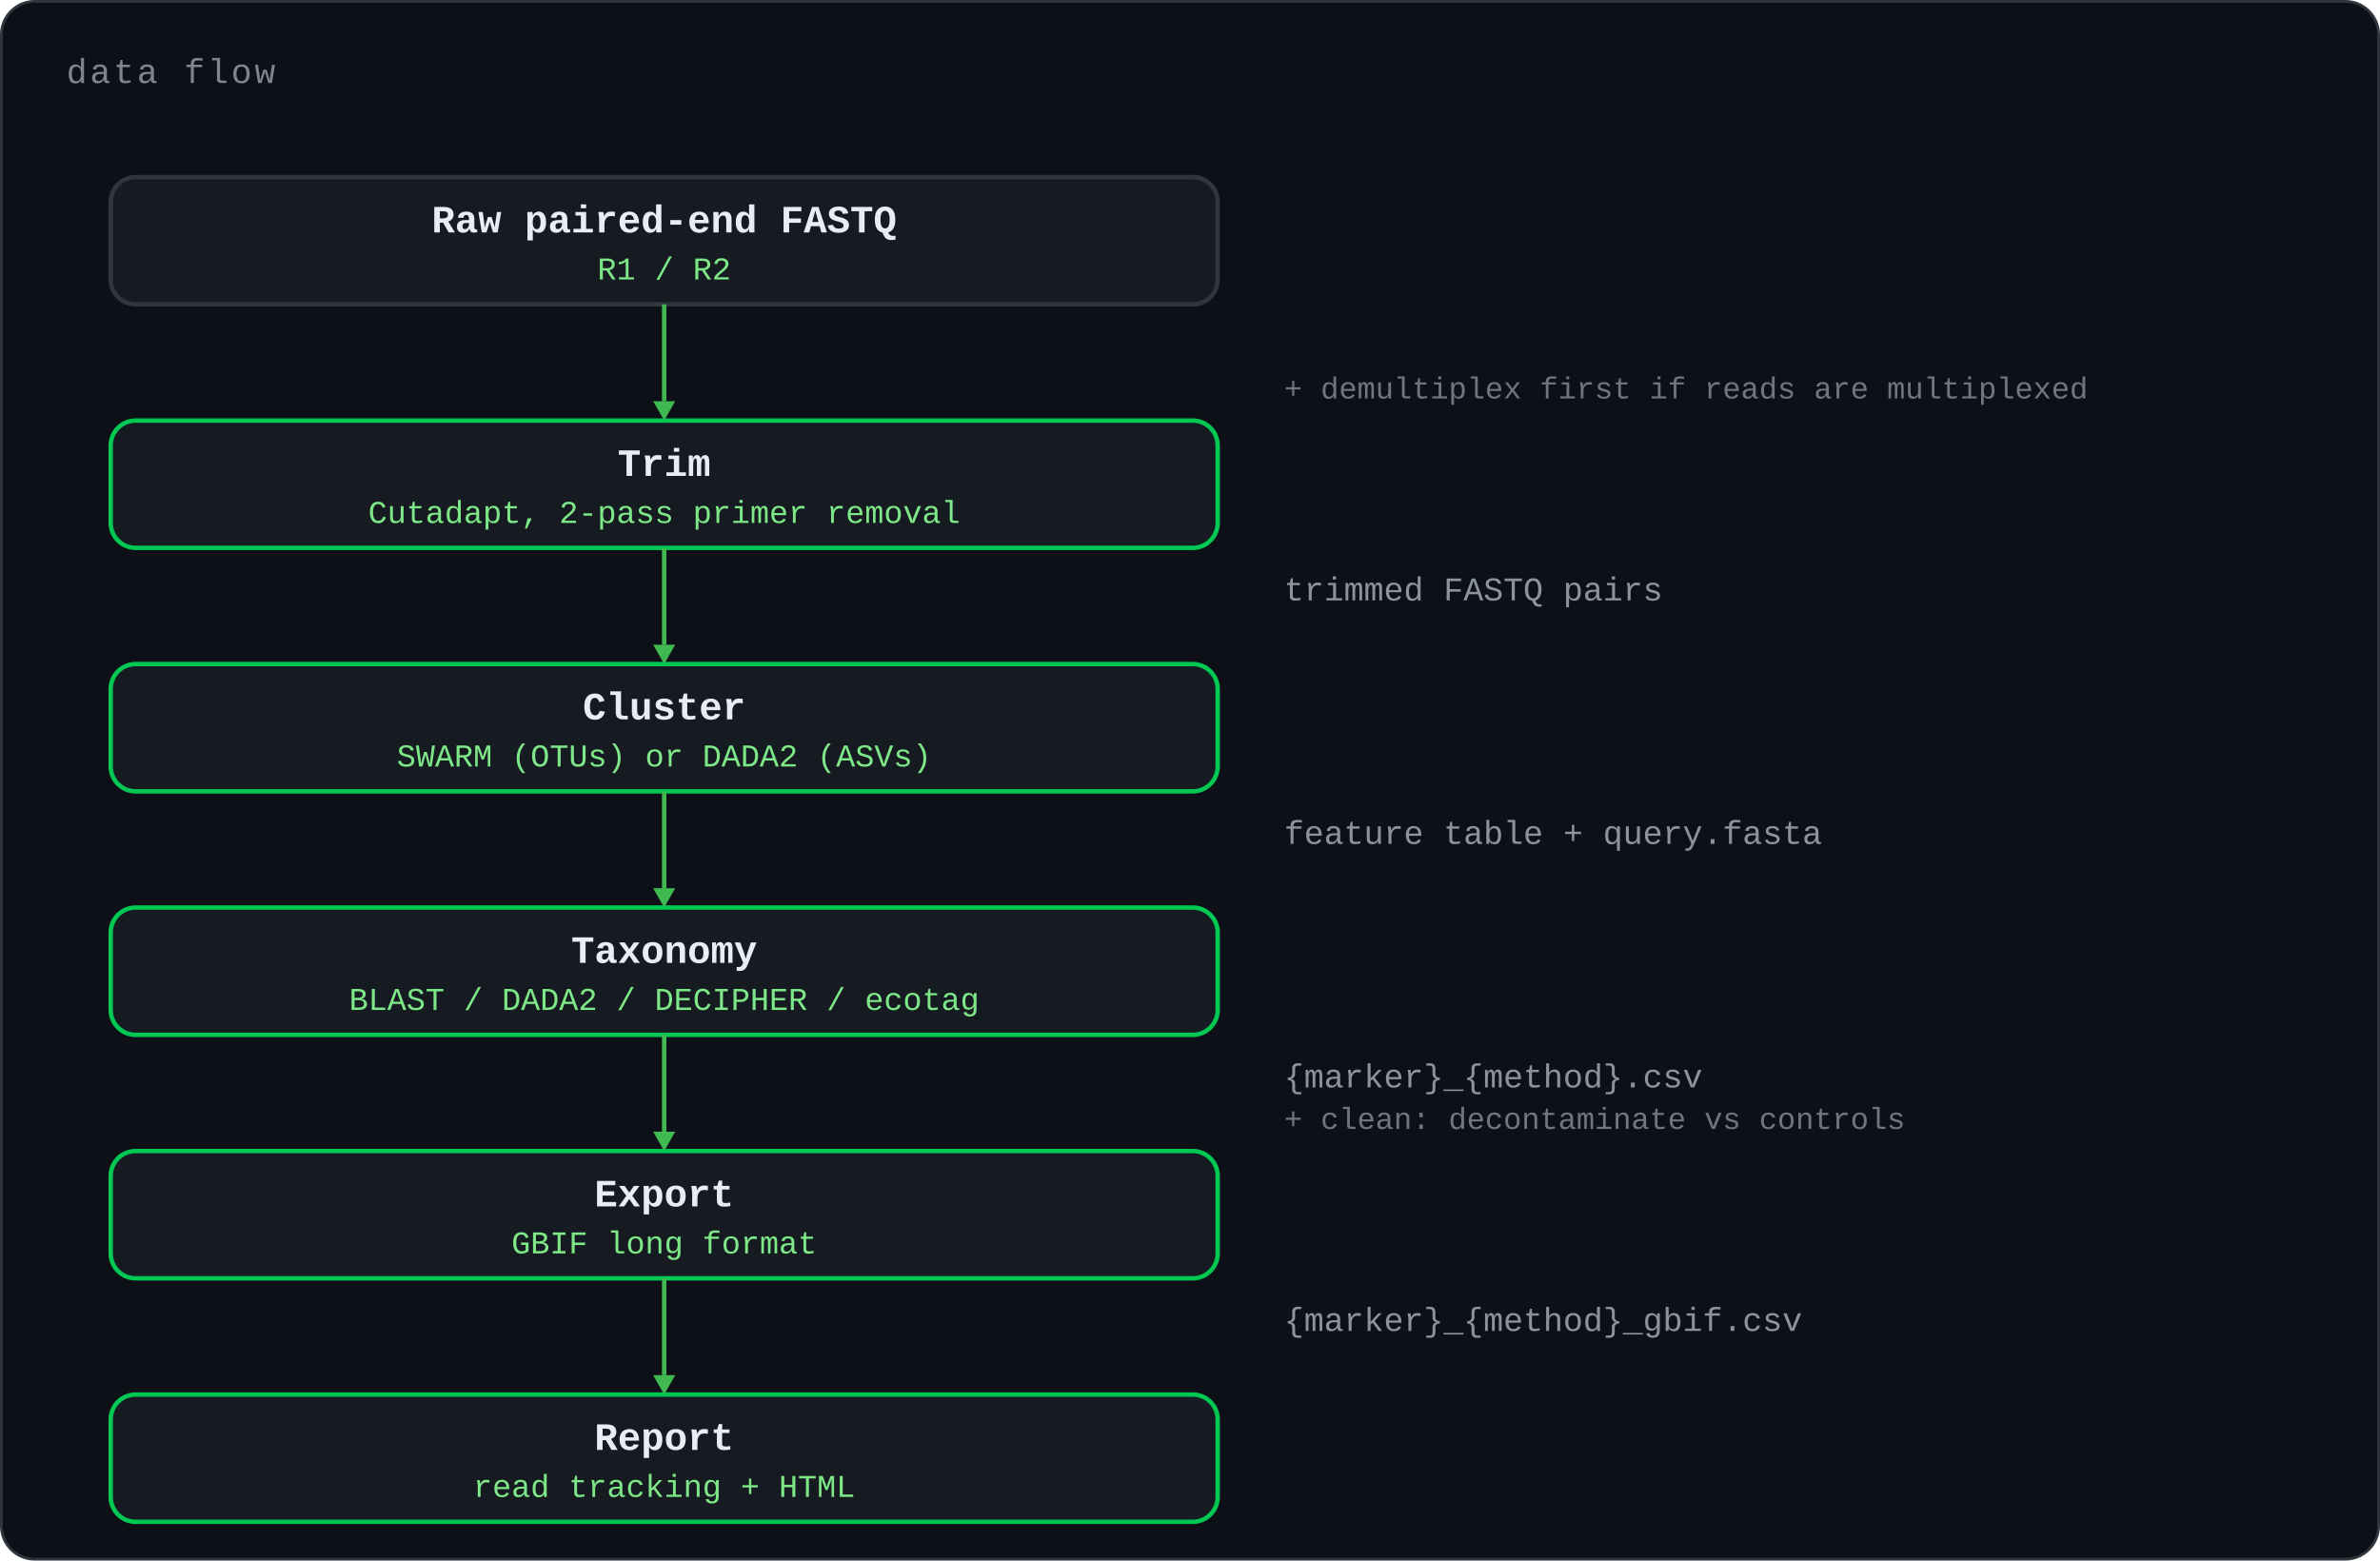
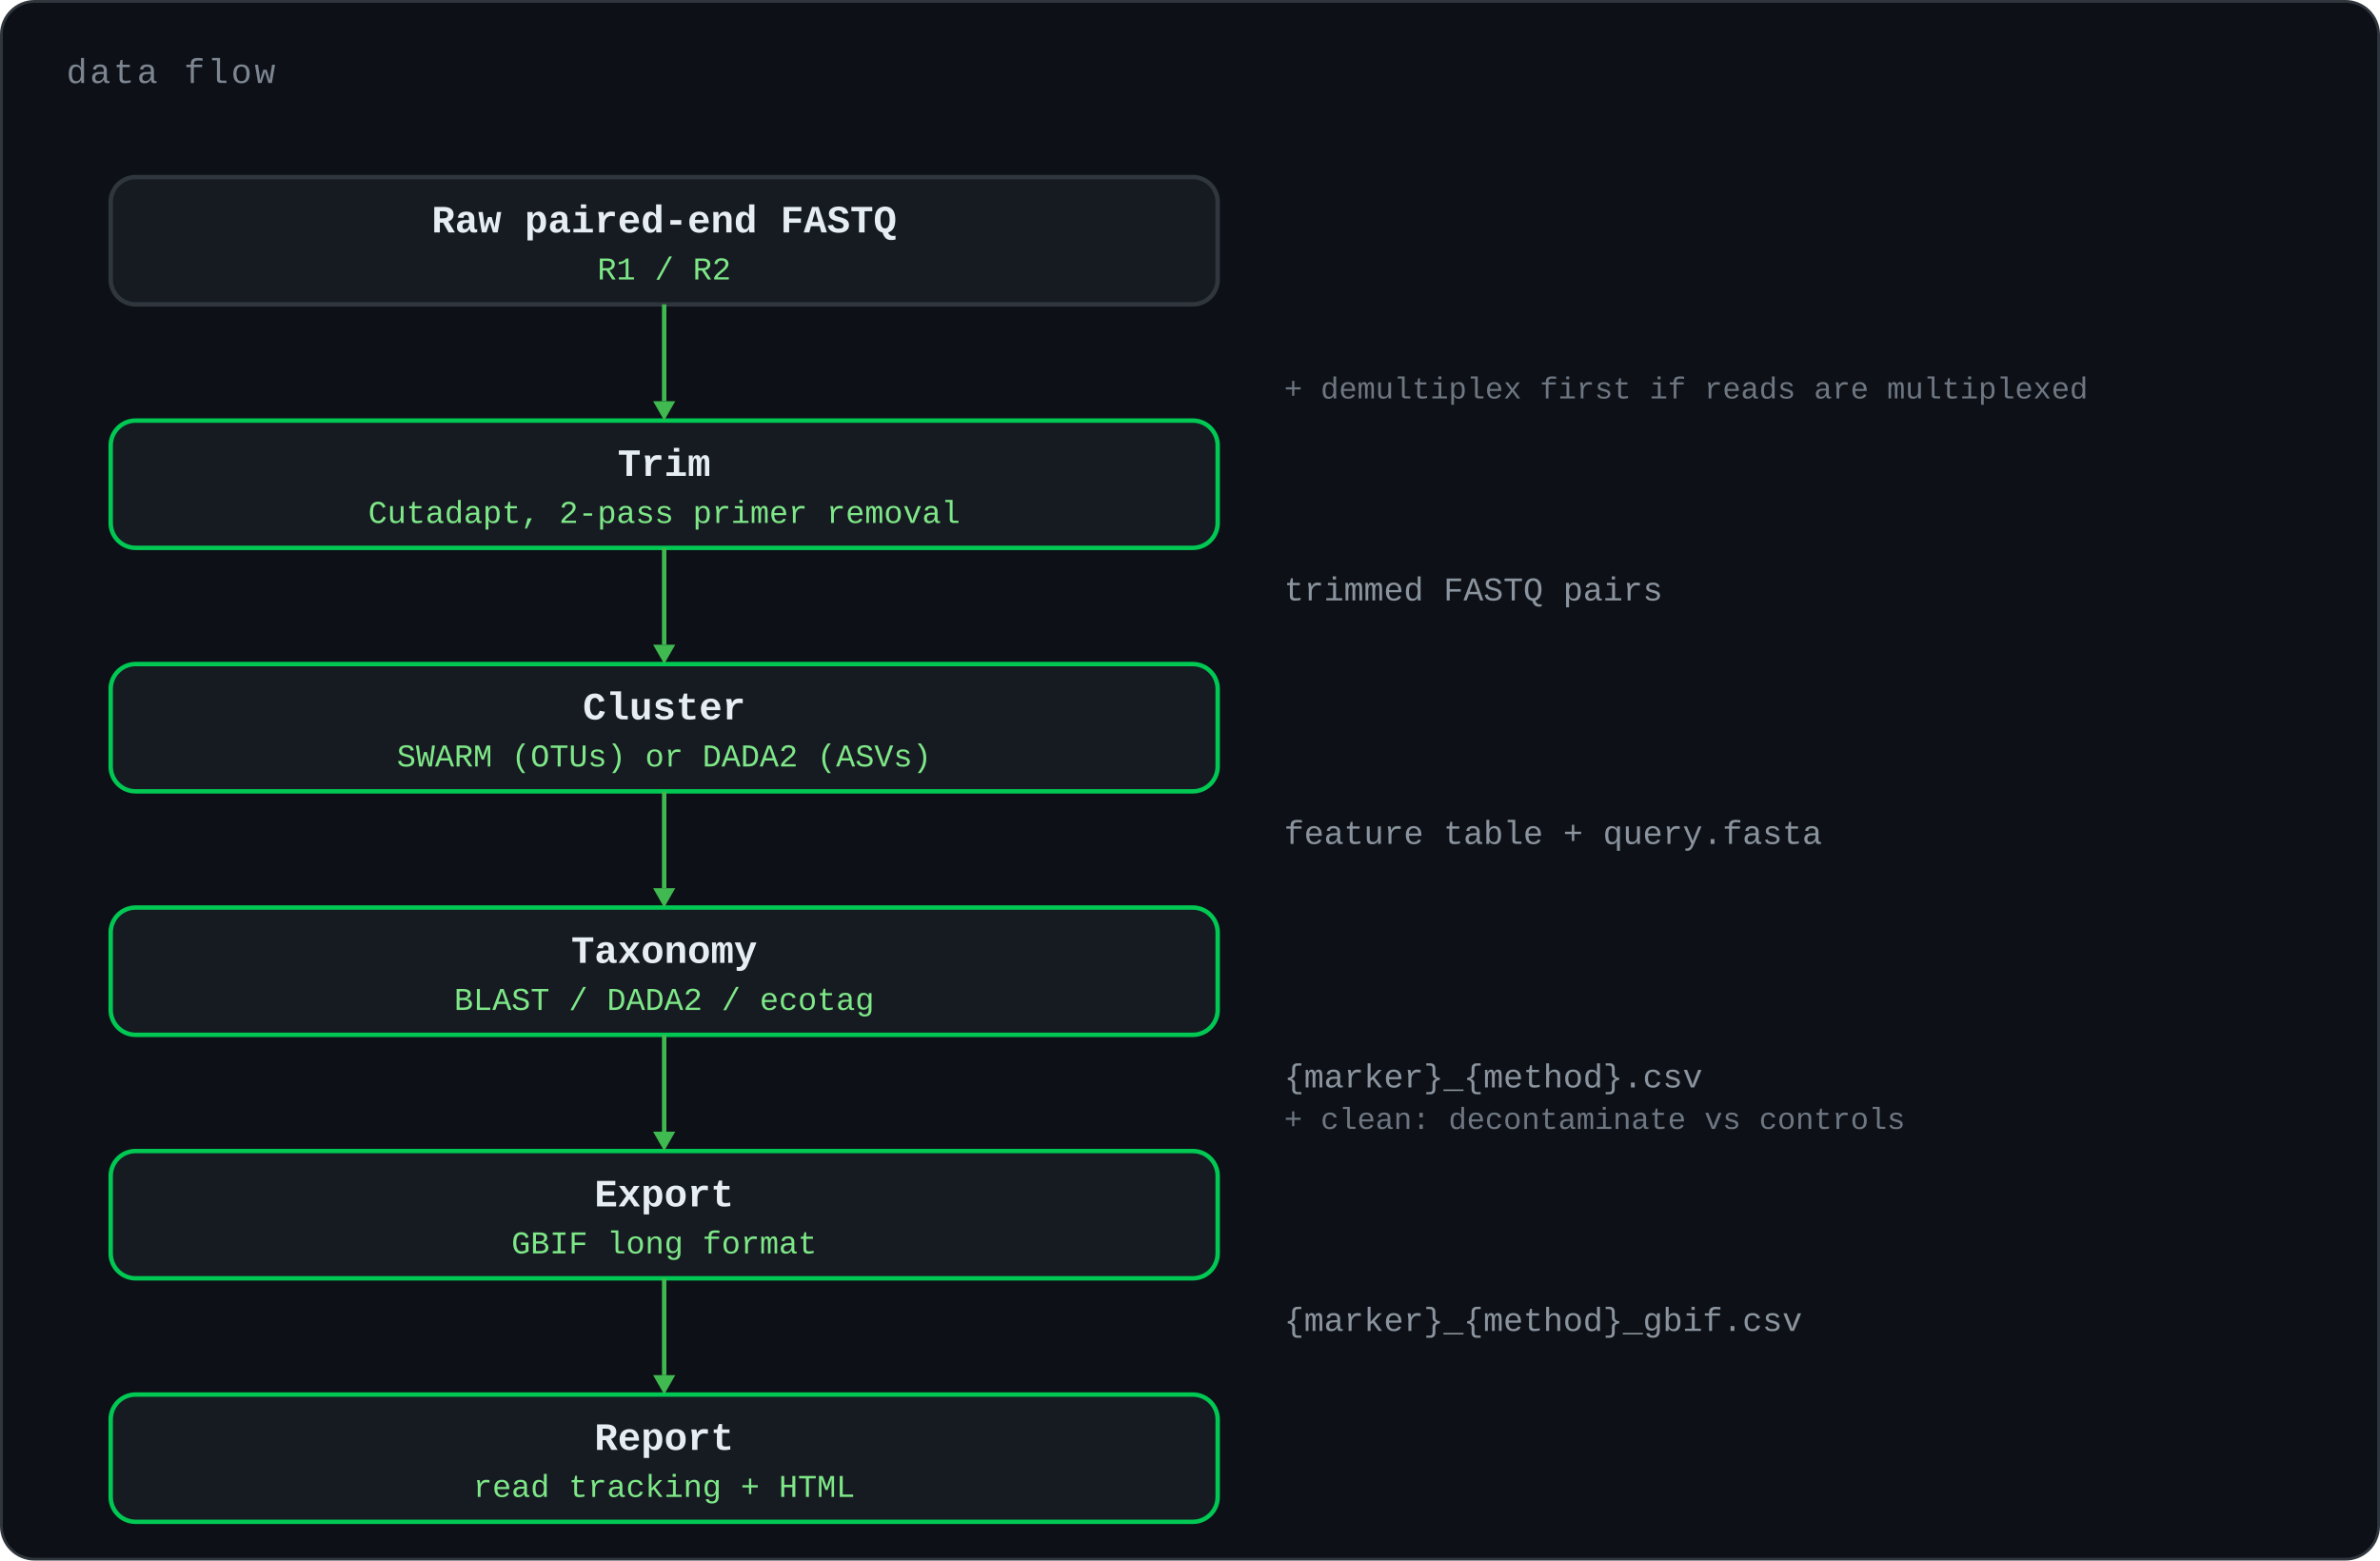
<svg xmlns="http://www.w3.org/2000/svg" viewBox="0 0 860 564" width="100%" font-family="'SFMono-Regular','SF Mono','Menlo','Consolas','Liberation Mono','DejaVu Sans Mono',monospace">
  <rect x="0.5" y="0.5" width="859" height="563" rx="12" fill="#0D1117" stroke="#30363d" stroke-width="1" />
  <text x="24" y="30" font-size="12.5" fill="#7d8590" letter-spacing="1">data flow</text>
  <rect x="40" y="64" width="400" height="46" rx="9" fill="#161B22" stroke="#30363d" stroke-width="1.6" />
  <text x="240" y="84" text-anchor="middle" font-size="14" font-weight="bold" fill="#e6edf3">Raw paired-end FASTQ</text>
  <text x="240" y="101" text-anchor="middle" font-size="11.5" fill="#7ee787">R1 / R2</text>
  <rect x="40" y="152" width="400" height="46" rx="9" fill="#161B22" stroke="#00C853" stroke-width="1.6" />
  <text x="240" y="172" text-anchor="middle" font-size="14" font-weight="bold" fill="#e6edf3">Trim</text>
  <text x="240" y="189" text-anchor="middle" font-size="11.5" fill="#7ee787">Cutadapt, 2-pass primer removal</text>
  <rect x="40" y="240" width="400" height="46" rx="9" fill="#161B22" stroke="#00C853" stroke-width="1.6" />
  <text x="240" y="260" text-anchor="middle" font-size="14" font-weight="bold" fill="#e6edf3">Cluster</text>
  <text x="240" y="277" text-anchor="middle" font-size="11.5" fill="#7ee787">SWARM (OTUs)  or  DADA2 (ASVs)</text>
  <rect x="40" y="328" width="400" height="46" rx="9" fill="#161B22" stroke="#00C853" stroke-width="1.6" />
  <text x="240" y="348" text-anchor="middle" font-size="14" font-weight="bold" fill="#e6edf3">Taxonomy</text>
-   <text x="240" y="365" text-anchor="middle" font-size="11.5" fill="#7ee787">BLAST / DADA2 / DECIPHER / ecotag</text>
+   <text x="240" y="365" text-anchor="middle" font-size="11.5" fill="#7ee787">BLAST / DADA2 / ecotag</text>
  <rect x="40" y="416" width="400" height="46" rx="9" fill="#161B22" stroke="#00C853" stroke-width="1.6" />
  <text x="240" y="436" text-anchor="middle" font-size="14" font-weight="bold" fill="#e6edf3">Export</text>
  <text x="240" y="453" text-anchor="middle" font-size="11.5" fill="#7ee787">GBIF long format</text>
  <rect x="40" y="504" width="400" height="46" rx="9" fill="#161B22" stroke="#00C853" stroke-width="1.6" />
  <text x="240" y="524" text-anchor="middle" font-size="14" font-weight="bold" fill="#e6edf3">Report</text>
  <text x="240" y="541" text-anchor="middle" font-size="11.5" fill="#7ee787">read tracking + HTML</text>
  <line x1="240" y1="110" x2="240" y2="145" stroke="#3fb950" stroke-width="1.6" />
  <path d="M 236 145 L 244 145 L 240 152 z" fill="#3fb950" />
  <text x="464" y="144" font-size="11" fill="#6e7681" xml:space="preserve">+ demultiplex first if reads are multiplexed</text>
  <line x1="240" y1="198" x2="240" y2="233" stroke="#3fb950" stroke-width="1.6" />
  <path d="M 236 233 L 244 233 L 240 240 z" fill="#3fb950" />
  <text x="464" y="217" font-size="12" fill="#8b949e" xml:space="preserve">trimmed FASTQ pairs</text>
  <line x1="240" y1="286" x2="240" y2="321" stroke="#3fb950" stroke-width="1.6" />
  <path d="M 236 321 L 244 321 L 240 328 z" fill="#3fb950" />
  <text x="464" y="305" font-size="12" fill="#8b949e" xml:space="preserve">feature table + query.fasta</text>
  <line x1="240" y1="374" x2="240" y2="409" stroke="#3fb950" stroke-width="1.6" />
  <path d="M 236 409 L 244 409 L 240 416 z" fill="#3fb950" />
  <text x="464" y="393" font-size="12" fill="#8b949e" xml:space="preserve">{marker}_{method}.csv</text>
  <text x="464" y="408" font-size="11" fill="#6e7681" xml:space="preserve">+ clean: decontaminate vs controls</text>
  <line x1="240" y1="462" x2="240" y2="497" stroke="#3fb950" stroke-width="1.6" />
  <path d="M 236 497 L 244 497 L 240 504 z" fill="#3fb950" />
  <text x="464" y="481" font-size="12" fill="#8b949e" xml:space="preserve">{marker}_{method}_gbif.csv</text>
</svg>
